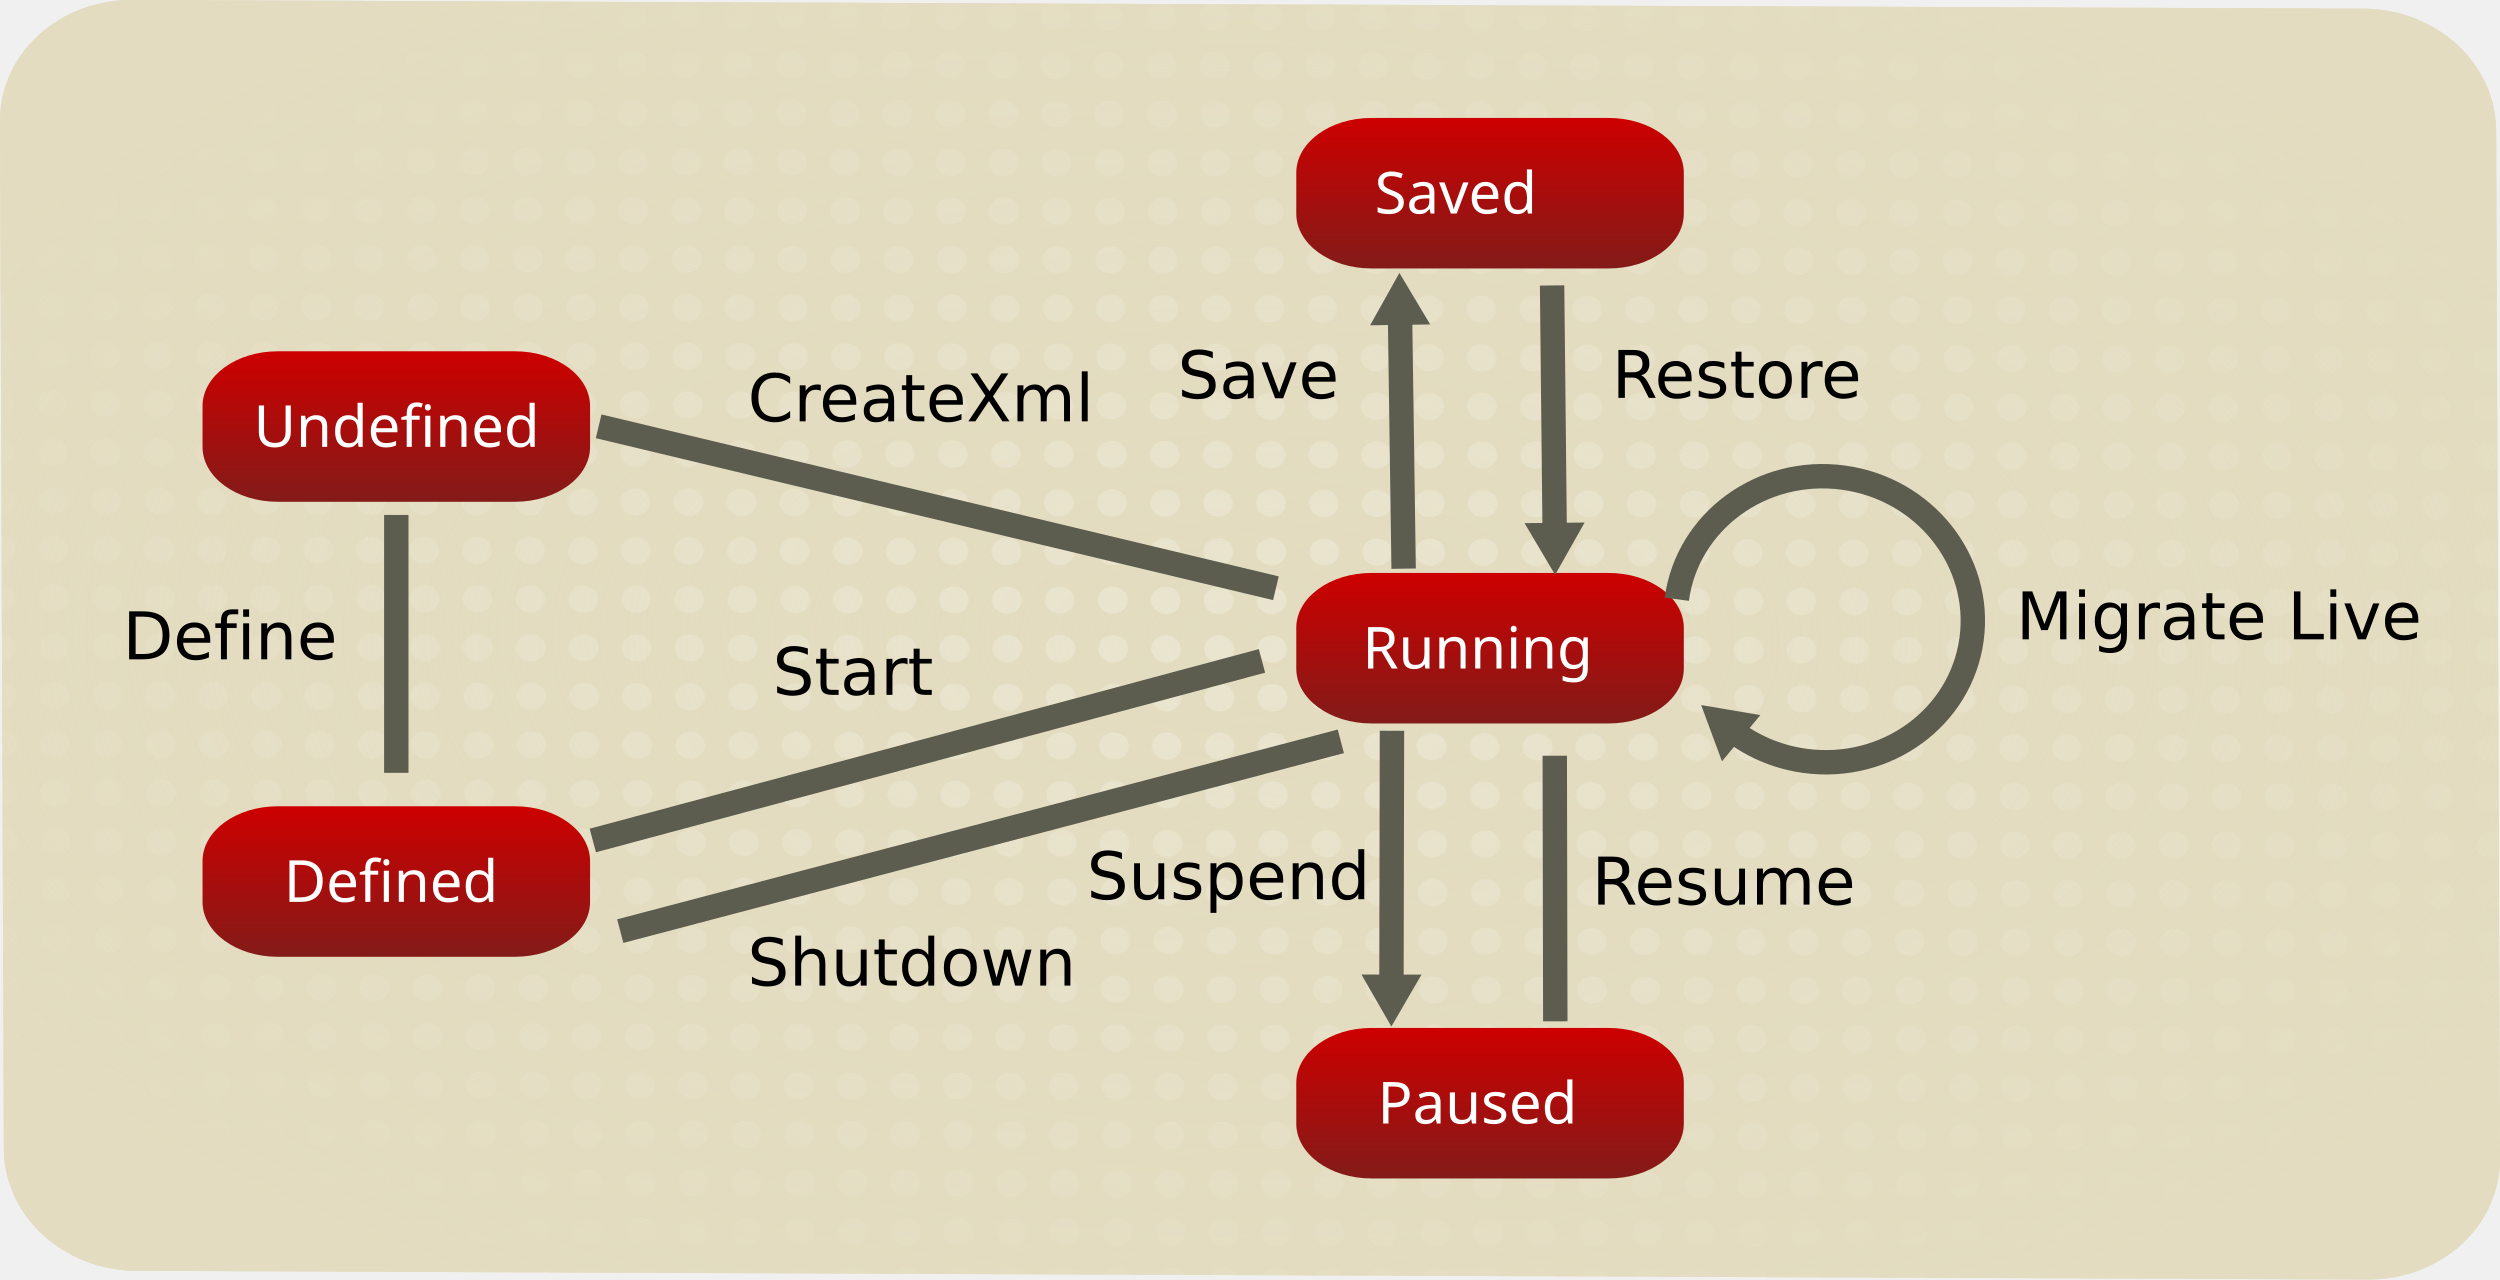
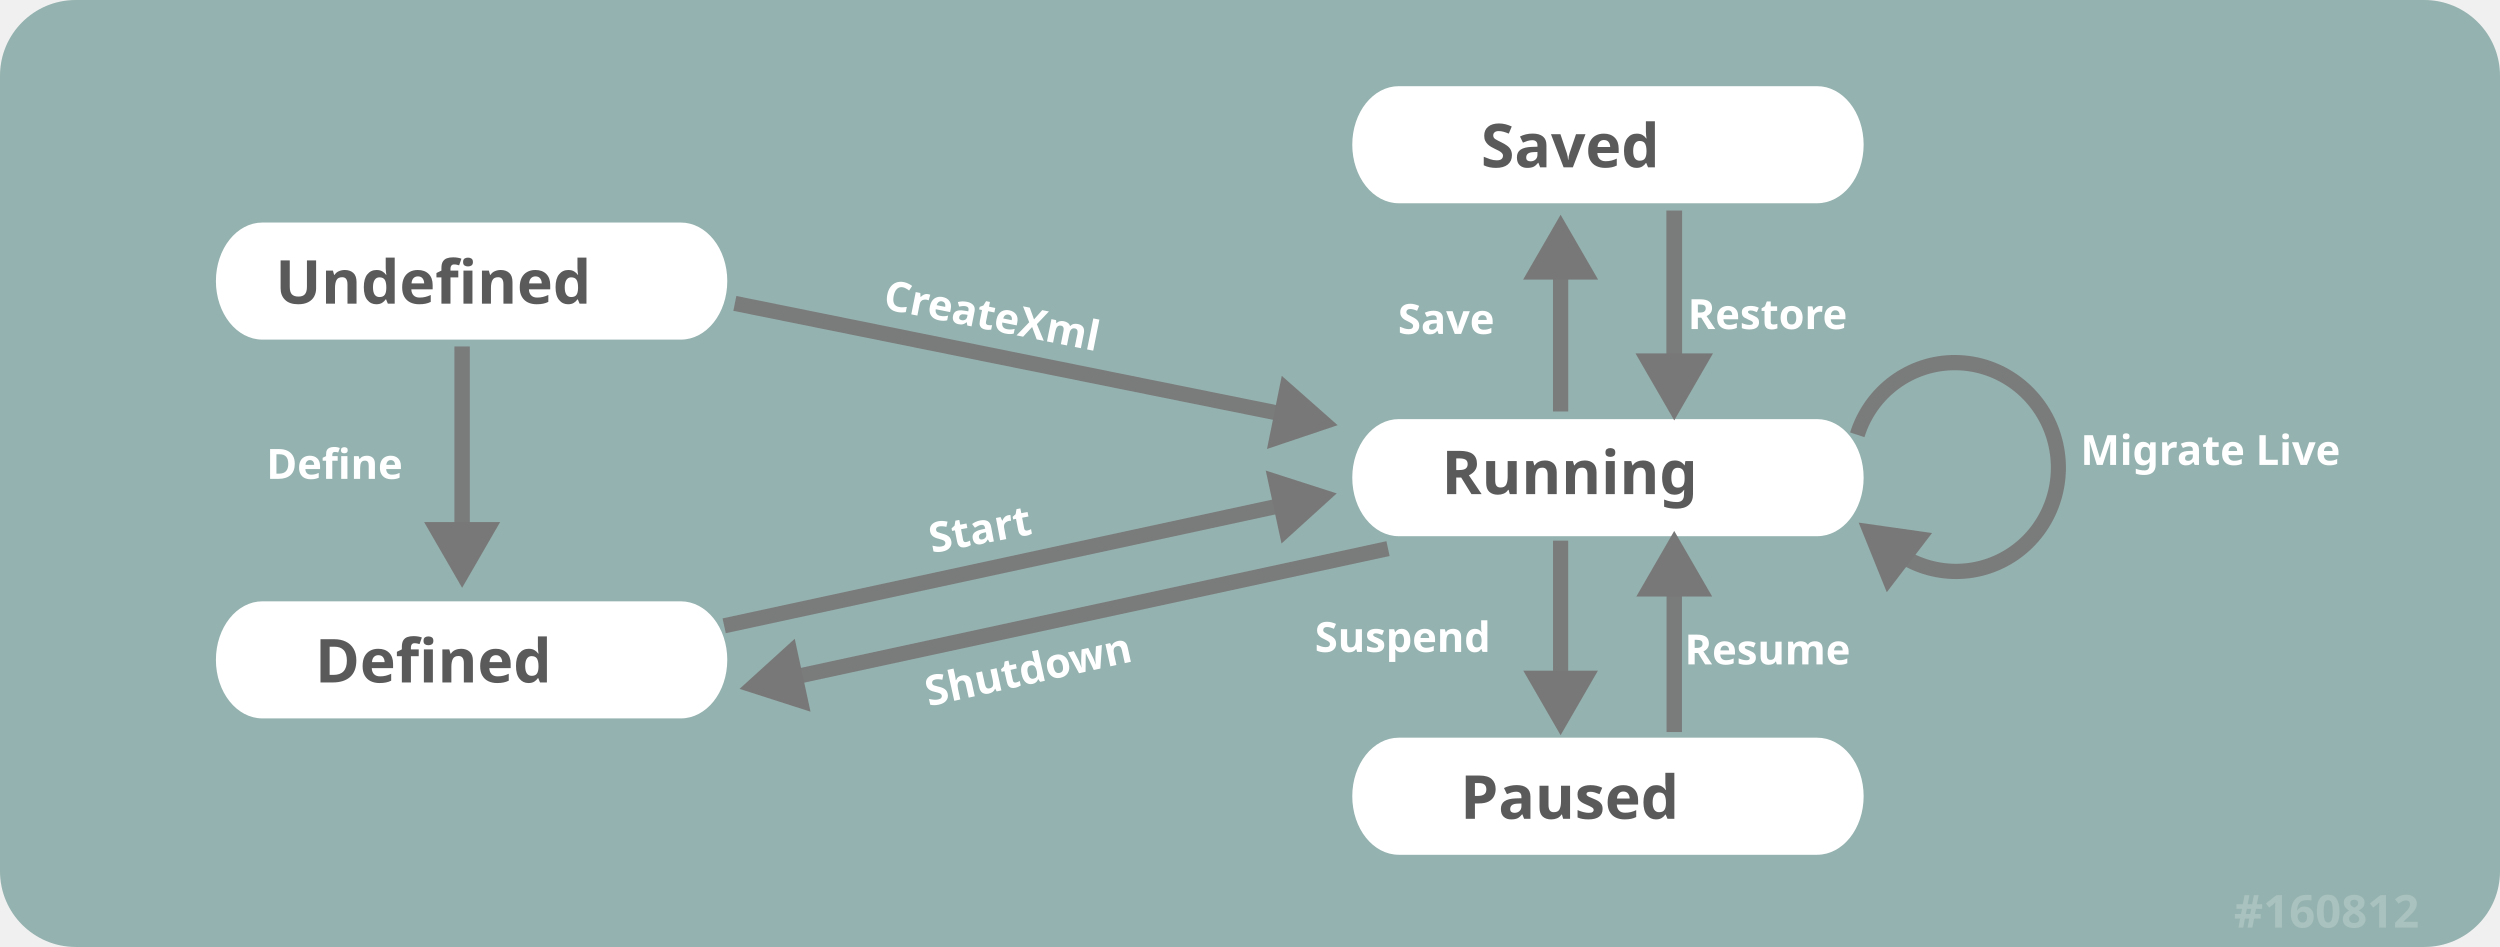
- <svg xmlns="http://www.w3.org/2000/svg" xmlns:xlink="http://www.w3.org/1999/xlink" width="455.93" height="233.345" id="svg3075" version="1.1">
-   <defs id="defs3077">
-     <marker style="overflow:visible" id="TriangleOutS" refX="0.0" refY="0.0" orient="auto">
-       <path transform="scale(0.2)" style="fill-rule:evenodd;stroke:#000000;stroke-width:1.0pt;marker-start:none" d="M 5.77,0.0 L -2.88,5.0 L -2.88,-5.0 L 5.77,0.0 z " id="path5451" />
+ <svg xmlns="http://www.w3.org/2000/svg" width="660" height="250" id="svg2" version="1.1">
+   <defs id="defs4">
+     <marker orient="auto" refY="0" refX="0" id="TriangleInM" style="overflow:visible">
+       <path id="path4138" d="m 5.77,0 -8.65,5 0,-10 8.65,5 z" style="fill-rule:evenodd;stroke:#000000;stroke-width:1pt;marker-start:none" transform="scale(-0.4,-0.4)" />
    </marker>
-     <pattern patternTransform="matrix(0.5051468,-0.00117394,0.00177302,0.5487778,639.7023,680.087)" id="pattern2790" xlink:href="#pattern2944" />
-     <pattern patternTransform="matrix(0.3331965,0,0,0.7325285,873.4324,189.9329)" id="pattern2944" xlink:href="#pattern2918" />
-     <pattern xlink:href="#pattern2696" id="pattern2918" patternTransform="matrix(0.6158414,0,0,0.7083324,1647.207,731.8386)" />
-     <pattern xlink:href="#pattern2574" id="pattern2696" patternTransform="matrix(0.3750005,0,0,0.3749994,100.2858,316.7733)" />
-     <pattern xlink:href="#pattern5810" id="pattern2574" patternTransform="matrix(0.2103409,0,0,0.1411641,56.25112,119.2455)" />
-     <pattern xlink:href="#pattern3914" id="pattern5810" patternTransform="matrix(0.3417479,0,0,0.2655506,74.53353,-51.14636)" />
-     <pattern xlink:href="#pattern5247" id="pattern3914" patternTransform="matrix(0.3750005,0,0,0.3749997,184.3356,51.31225)" />
-     <pattern patternTransform="matrix(0.5615197,0,0,0.668459,1.044977,48.23311)" id="pattern5247" xlink:href="#pattern2407" />
-     <pattern patternTransform="matrix(0.3750005,0,0,0.4978446,0.6978656,-355.5094)" id="pattern2407" xlink:href="#pattern4062" />
-     <pattern xlink:href="#pattern4015" id="pattern4062" patternTransform="matrix(0.3105473,0,0,0.5478899,0.5779199,641.8956)" />
-     <pattern xlink:href="#white-spots" id="pattern4015" patternTransform="matrix(0.375,0,0,0.375,379,437.7952)" />
-     <pattern width="32" patternTransform="matrix(0.375,0,0,0.375,71.51384,20.36167)" patternUnits="userSpaceOnUse" id="white-spots" height="32">
-       <g id="white-spot" transform="translate(-484.3997,-513.505)">
-         <path id="path3033" d="M 509.4,529.505 C 509.4,534.473 505.368,538.505 500.4,538.505 C 495.432,538.505 491.4,534.473 491.4,529.505 C 491.4,524.537 495.432,520.505 500.4,520.505 C 505.368,520.505 509.4,524.537 509.4,529.505 z " style="opacity:0.25;fill:white" />
-       </g>
-     </pattern>
-     <radialGradient r="265" fy="789.567" fx="265" cy="789.567" cx="265" gradientTransform="matrix(1.711184,0,0,1.030753,-72.46379,-584.3485)" gradientUnits="userSpaceOnUse" id="radialGradient2792" xlink:href="#linearGradient3987" />
-     <linearGradient id="linearGradient3987">
-       <stop id="stop3989" style="stop-color:#e3dcc0;stop-opacity:0" offset="0" />
-       <stop id="stop3991" style="stop-color:#e3dcc0;stop-opacity:1" offset="1" />
-     </linearGradient>
-     <marker style="overflow:visible" id="TriangleOutM" refX="0" refY="0" orient="auto">
-       <path transform="scale(0.4,0.4)" style="fill:#5c5c4f;fill-rule:evenodd;stroke-width:1pt;marker-start:none" d="m 5.77,0 -8.65,5 0,-10 8.65,5 z" id="path3238" />
+     <marker orient="auto" refY="0" refX="0" id="TriangleInM9" style="overflow:visible">
+       <path id="path4447" d="m 5.77,0 -8.65,5 0,-10 8.65,5 z" style="fill:#787878;fill-rule:evenodd;stroke:#787878;stroke-width:1pt;marker-start:none" transform="scale(-0.4,-0.4)" />
    </marker>
-     <marker style="overflow:visible" id="marker3117" refX="0" refY="0" orient="auto">
-       <path transform="scale(0.4,0.4)" style="fill:#5c5c4f;fill-rule:evenodd;stroke-width:1pt;marker-start:none" d="m 5.77,0 -8.65,5 0,-10 8.65,5 z" id="path3119" />
+     <marker orient="auto" refY="0" refX="0" id="TriangleInM9-3" style="overflow:visible">
+       <path id="path4447-5" d="m 5.77,0 -8.65,5 0,-10 8.65,5 z" style="fill:#787878;fill-rule:evenodd;stroke:#787878;stroke-width:1pt;marker-start:none" transform="scale(-0.4,-0.4)" />
    </marker>
-     <marker style="overflow:visible" id="marker3121" refX="0" refY="0" orient="auto">
-       <path transform="scale(0.4,0.4)" style="fill:#5c5c4f;fill-rule:evenodd;stroke-width:1pt;marker-start:none" d="m 5.77,0 -8.65,5 0,-10 8.65,5 z" id="path3123" />
+     <marker orient="auto" refY="0" refX="0" id="TriangleInM9-7" style="overflow:visible">
+       <path id="path4447-4" d="m 5.77,0 -8.65,5 0,-10 8.65,5 z" style="fill:#787878;fill-rule:evenodd;stroke:#787878;stroke-width:1pt;marker-start:none" transform="scale(-0.4,-0.4)" />
    </marker>
-     <marker style="overflow:visible" id="marker3145" refX="0" refY="0" orient="auto">
-       <path transform="scale(0.4,0.4)" style="fill:#5c5c4f;fill-rule:evenodd;stroke-width:1pt;marker-start:none" d="m 5.77,0 -8.65,5 0,-10 8.65,5 z" id="path3147" />
+     <marker orient="auto" refY="0" refX="0" id="TriangleInM9-2" style="overflow:visible">
+       <path id="path4447-8" d="m 5.77,0 -8.65,5 0,-10 8.65,5 z" style="fill:#787878;fill-rule:evenodd;stroke:#787878;stroke-width:1pt;marker-start:none" transform="scale(-0.4,-0.4)" />
    </marker>
-     <marker style="overflow:visible" id="marker3149" refX="0" refY="0" orient="auto">
-       <path transform="scale(0.4,0.4)" style="fill:#5c5c4f;fill-rule:evenodd;stroke-width:1pt;marker-start:none" d="m 5.77,0 -8.65,5 0,-10 8.65,5 z" id="path3151" />
+     <marker orient="auto" refY="0" refX="0" id="TriangleInM9-71" style="overflow:visible">
+       <path id="path4447-56" d="m 5.77,0 -8.65,5 0,-10 8.65,5 z" style="fill:#787878;fill-rule:evenodd;stroke:#787878;stroke-width:1pt;marker-start:none" transform="scale(-0.4,-0.4)" />
    </marker>
-     <linearGradient gradientTransform="matrix(1.371633,0,0,1,-34.12448,0)" y2="230.533" x2="335.746" y1="195.335" x1="335.746" gradientUnits="userSpaceOnUse" id="linearGradient2794-2" xlink:href="#linearGradient2687-5" />
-     <linearGradient id="linearGradient2687-5">
-       <stop style="stop-color:#cc0000;stop-opacity:1" offset="0" id="stop2689-3" />
-       <stop style="stop-color:#781f1c;stop-opacity:1" offset="1" id="stop2691-4" />
-     </linearGradient>
-     <linearGradient id="linearGradient2687-5-4">
-       <stop style="stop-color:#cc0000;stop-opacity:1" offset="0" id="stop2689-3-5" />
-       <stop style="stop-color:#781f1c;stop-opacity:1" offset="1" id="stop2691-4-1" />
-     </linearGradient>
-     <linearGradient id="linearGradient2687-5-3">
-       <stop style="stop-color:#cc0000;stop-opacity:1" offset="0" id="stop2689-3-8" />
-       <stop style="stop-color:#781f1c;stop-opacity:1" offset="1" id="stop2691-4-3" />
-     </linearGradient>
-     <linearGradient gradientTransform="matrix(1.371633,0,0,1,-34.12448,0)" y2="230.533" x2="335.746" y1="195.335" x1="335.746" gradientUnits="userSpaceOnUse" id="linearGradient2794-2-8" xlink:href="#linearGradient2687-5-0" />
-     <linearGradient id="linearGradient2687-5-0">
-       <stop style="stop-color:#cc0000;stop-opacity:1" offset="0" id="stop2689-3-9" />
-       <stop style="stop-color:#781f1c;stop-opacity:1" offset="1" id="stop2691-4-7" />
-     </linearGradient>
-     <linearGradient gradientTransform="matrix(1.371633,0,0,1,-34.12448,0)" y2="230.533" x2="335.746" y1="195.335" x1="335.746" gradientUnits="userSpaceOnUse" id="linearGradient2794-2-2" xlink:href="#linearGradient2687-5-2" />
-     <linearGradient id="linearGradient2687-5-2">
-       <stop style="stop-color:#cc0000;stop-opacity:1" offset="0" id="stop2689-3-0" />
-       <stop style="stop-color:#781f1c;stop-opacity:1" offset="1" id="stop2691-4-2" />
-     </linearGradient>
-     <marker style="overflow:visible" id="TriangleOutM-3" refX="0" refY="0" orient="auto">
-       <path transform="scale(0.4,0.4)" style="fill:#5c5c4f;fill-rule:evenodd;stroke-width:1pt;marker-start:none" d="m 5.77,0 -8.65,5 0,-10 8.65,5 z" id="path3238-9" />
+     <marker orient="auto" refY="0" refX="0" id="TriangleInM9k" style="overflow:visible">
+       <path id="path4719" d="m 5.77,0 -8.65,5 0,-10 8.65,5 z" style="fill:#f0f0f0;fill-rule:evenodd;stroke:#f0f0f0;stroke-width:1pt;marker-start:none" transform="scale(-0.4,-0.4)" />
    </marker>
-     <marker style="overflow:visible" id="TriangleOutM-6" refX="0" refY="0" orient="auto">
-       <path transform="scale(0.4,0.4)" style="fill:#5c5c4f;fill-rule:evenodd;stroke-width:1pt;marker-start:none" d="m 5.77,0 -8.65,5 0,-10 8.65,5 z" id="path3238-8" />
+     <marker orient="auto" refY="0" refX="0" id="TriangleInM9d" style="overflow:visible">
+       <path id="path4722" d="m 5.77,0 -8.65,5 0,-10 8.65,5 z" style="fill:#f0f0f0;fill-rule:evenodd;stroke:#f0f0f0;stroke-width:1pt;marker-start:none" transform="scale(-0.4,-0.4)" />
    </marker>
-     <marker style="overflow:visible" id="TriangleOutM-4" refX="0" refY="0" orient="auto">
-       <path transform="scale(0.4,0.4)" style="fill:#5c5c4f;fill-rule:evenodd;stroke-width:1pt;marker-start:none" d="m 5.77,0 -8.65,5 0,-10 8.65,5 z" id="path3238-5" />
+     <marker orient="auto" refY="0" refX="0" id="TriangleInM9l" style="overflow:visible">
+       <path id="path4725" d="m 5.77,0 -8.65,5 0,-10 8.65,5 z" style="fill:#f0f0f0;fill-rule:evenodd;stroke:#f0f0f0;stroke-width:1pt;marker-start:none" transform="scale(-0.4,-0.4)" />
    </marker>
-     <marker style="overflow:visible" id="TriangleOutM-8" refX="0" refY="0" orient="auto">
-       <path transform="scale(0.4,0.4)" style="fill:#5c5c4f;fill-rule:evenodd;stroke-width:1pt;marker-start:none" d="m 5.77,0 -8.65,5 0,-10 8.65,5 z" id="path3238-95" />
+     <marker orient="auto" refY="0" refX="0" id="TriangleInM9W" style="overflow:visible">
+       <path id="path4728" d="m 5.77,0 -8.65,5 0,-10 8.65,5 z" style="fill:#f0f0f0;fill-rule:evenodd;stroke:#f0f0f0;stroke-width:1pt;marker-start:none" transform="scale(-0.4,-0.4)" />
    </marker>
-     <marker style="overflow:visible" id="TriangleOutM-38" refX="0" refY="0" orient="auto">
-       <path transform="scale(0.4,0.4)" style="fill:#5c5c4f;fill-rule:evenodd;stroke-width:1pt;marker-start:none" d="m 5.77,0 -8.65,5 0,-10 8.65,5 z" id="path3238-6" />
+     <marker orient="auto" refY="0" refX="0" id="TriangleInM9kt" style="overflow:visible">
+       <path id="path4963" d="m 5.77,0 -8.65,5 0,-10 8.65,5 z" style="fill:#d2d2d2;fill-rule:evenodd;stroke:#d2d2d2;stroke-width:1pt;marker-start:none" transform="scale(-0.4,-0.4)" />
    </marker>
-     <marker style="overflow:visible" id="TriangleOutM-7" refX="0" refY="0" orient="auto">
-       <path transform="scale(0.4,0.4)" style="fill:#5c5c4f;fill-rule:evenodd;stroke-width:1pt;marker-start:none" d="m 5.77,0 -8.65,5 0,-10 8.65,5 z" id="path3238-1" />
+     <marker orient="auto" refY="0" refX="0" id="TriangleInM9de" style="overflow:visible">
+       <path id="path4966" d="m 5.77,0 -8.65,5 0,-10 8.65,5 z" style="fill:#d2d2d2;fill-rule:evenodd;stroke:#d2d2d2;stroke-width:1pt;marker-start:none" transform="scale(-0.4,-0.4)" />
    </marker>
-     <marker style="overflow:visible" id="TriangleOutM-43" refX="0" refY="0" orient="auto">
-       <path transform="scale(0.4,0.4)" style="fill:#5c5c4f;fill-rule:evenodd;stroke-width:1pt;marker-start:none" d="m 5.77,0 -8.65,5 0,-10 8.65,5 z" id="path3238-64" />
+     <marker orient="auto" refY="0" refX="0" id="TriangleInM9o" style="overflow:visible">
+       <path id="path4969" d="m 5.77,0 -8.65,5 0,-10 8.65,5 z" style="fill:#d2d2d2;fill-rule:evenodd;stroke:#d2d2d2;stroke-width:1pt;marker-start:none" transform="scale(-0.4,-0.4)" />
    </marker>
-     <marker style="overflow:visible" id="TriangleOutM-2" refX="0" refY="0" orient="auto">
-       <path transform="scale(0.4,0.4)" style="fill:#5c5c4f;fill-rule:evenodd;stroke-width:1pt;marker-start:none" d="m 5.77,0 -8.65,5 0,-10 8.65,5 z" id="path3238-2" />
+     <marker orient="auto" refY="0" refX="0" id="TriangleInM9lC" style="overflow:visible">
+       <path id="path4972" d="m 5.77,0 -8.65,5 0,-10 8.65,5 z" style="fill:#d2d2d2;fill-rule:evenodd;stroke:#d2d2d2;stroke-width:1pt;marker-start:none" transform="scale(-0.4,-0.4)" />
    </marker>
-     <linearGradient y2="230.533" x2="335.746" y1="195.335" x1="335.746" gradientTransform="matrix(2.33728,0,0,1.704012,-126.4944,229.8832)" gradientUnits="userSpaceOnUse" id="linearGradient5272" xlink:href="#linearGradient2687-5-4" />
-     <linearGradient y2="230.533" x2="335.746" y1="195.335" x1="335.746" gradientTransform="matrix(1.371633,0,0,1,-33.52154,0)" gradientUnits="userSpaceOnUse" id="linearGradient5276" xlink:href="#linearGradient2687-5-3" />
-     <marker style="overflow:visible" id="TriangleOutSv" refX="0.0" refY="0.0" orient="auto">
-       <path transform="scale(0.2)" style="marker-start:none;stroke:#5c5c4f;stroke-width:1.0pt;fill:#5c5c4f;fill-rule:evenodd" d="M 5.77,0.0 L -2.88,5.0 L -2.88,-5.0 L 5.77,0.0 z " id="path6069" />
+     <marker orient="auto" refY="0" refX="0" id="TriangleInM9Wj" style="overflow:visible">
+       <path id="path4975" d="m 5.77,0 -8.65,5 0,-10 8.65,5 z" style="fill:#d2d2d2;fill-rule:evenodd;stroke:#d2d2d2;stroke-width:1pt;marker-start:none" transform="scale(-0.4,-0.4)" />
    </marker>
-     <marker style="overflow:visible" id="TriangleOutSv-2" refX="0" refY="0" orient="auto">
-       <path transform="scale(0.2,0.2)" style="fill:#5c5c4f;fill-rule:evenodd;stroke:#5c5c4f;stroke-width:1pt;marker-start:none" d="m 5.77,0 -8.65,5 0,-10 8.65,5 z" id="path6069-7" />
+     <marker orient="auto" refY="0" refX="0" id="TriangleInM9Wj7" style="overflow:visible">
+       <path id="path5114" d="m 5.77,0 -8.65,5 0,-10 8.65,5 z" style="fill:#f0f0f0;fill-rule:evenodd;stroke:#f0f0f0;stroke-width:1pt;marker-start:none" transform="scale(-0.4,-0.4)" />
    </marker>
-     <marker style="overflow:visible" id="TriangleOutSv-4" refX="0" refY="0" orient="auto">
-       <path transform="scale(0.2,0.2)" style="fill:#5c5c4f;fill-rule:evenodd;stroke:#5c5c4f;stroke-width:1pt;marker-start:none" d="m 5.77,0 -8.65,5 0,-10 8.65,5 z" id="path6069-9" />
+     <marker orient="auto" refY="0" refX="0" id="TriangleInM9ktP" style="overflow:visible">
+       <path id="path5117" d="m 5.77,0 -8.65,5 0,-10 8.65,5 z" style="fill:#f0f0f0;fill-rule:evenodd;stroke:#f0f0f0;stroke-width:1pt;marker-start:none" transform="scale(-0.4,-0.4)" />
    </marker>
-     <marker style="overflow:visible" id="TriangleOutSv-1" refX="0" refY="0" orient="auto">
-       <path transform="scale(0.2,0.2)" style="fill:#5c5c4f;fill-rule:evenodd;stroke:#5c5c4f;stroke-width:1pt;marker-start:none" d="m 5.77,0 -8.65,5 0,-10 8.65,5 z" id="path6069-98" />
+     <marker orient="auto" refY="0" refX="0" id="TriangleInM9deg" style="overflow:visible">
+       <path id="path5120" d="m 5.77,0 -8.65,5 0,-10 8.65,5 z" style="fill:#f0f0f0;fill-rule:evenodd;stroke:#f0f0f0;stroke-width:1pt;marker-start:none" transform="scale(-0.4,-0.4)" />
    </marker>
-     <marker style="overflow:visible" id="TriangleOutSv-26" refX="0" refY="0" orient="auto">
-       <path transform="scale(0.2,0.2)" style="fill:#5c5c4f;fill-rule:evenodd;stroke:#5c5c4f;stroke-width:1pt;marker-start:none" d="m 5.77,0 -8.65,5 0,-10 8.65,5 z" id="path6069-6" />
+     <marker orient="auto" refY="0" refX="0" id="TriangleInM9lCF" style="overflow:visible">
+       <path id="path5123" d="m 5.77,0 -8.65,5 0,-10 8.65,5 z" style="fill:#f0f0f0;fill-rule:evenodd;stroke:#f0f0f0;stroke-width:1pt;marker-start:none" transform="scale(-0.4,-0.4)" />
    </marker>
-     <marker style="overflow:visible" id="TriangleOutSv-0" refX="0" refY="0" orient="auto">
-       <path transform="scale(0.2,0.2)" style="fill:#5c5c4f;fill-rule:evenodd;stroke:#5c5c4f;stroke-width:1pt;marker-start:none" d="m 5.77,0 -8.65,5 0,-10 8.65,5 z" id="path6069-2" />
+     <marker orient="auto" refY="0" refX="0" id="TriangleInM9oI" style="overflow:visible">
+       <path id="path5126" d="m 5.77,0 -8.65,5 0,-10 8.65,5 z" style="fill:#f0f0f0;fill-rule:evenodd;stroke:#f0f0f0;stroke-width:1pt;marker-start:none" transform="scale(-0.4,-0.4)" />
    </marker>
-     <marker style="overflow:visible" id="TriangleOutSv-01" refX="0" refY="0" orient="auto">
-       <path transform="scale(0.2,0.2)" style="fill:#5c5c4f;fill-rule:evenodd;stroke:#5c5c4f;stroke-width:1pt;marker-start:none" d="m 5.77,0 -8.65,5 0,-10 8.65,5 z" id="path6069-29" />
+     <marker orient="auto" refY="0" refX="0" id="TriangleInM9ktPN" style="overflow:visible">
+       <path id="path4284" d="m 5.77,0 -8.65,5 0,-10 8.65,5 z" style="fill:#787878;fill-rule:evenodd;stroke:#787878;stroke-width:1pt;marker-start:none" transform="scale(-0.4,-0.4)" />
    </marker>
-     <marker style="overflow:visible" id="TriangleOutSv-9" refX="0" refY="0" orient="auto">
-       <path transform="scale(0.2,0.2)" style="fill:#5c5c4f;fill-rule:evenodd;stroke:#5c5c4f;stroke-width:1pt;marker-start:none" d="m 5.77,0 -8.65,5 0,-10 8.65,5 z" id="path6069-4" />
+     <marker orient="auto" refY="0" refX="0" id="TriangleInM9ktPN-2" style="overflow:visible">
+       <path id="path4284-2" d="m 5.77,0 -8.65,5 0,-10 8.65,5 z" style="fill:#787878;fill-rule:evenodd;stroke:#787878;stroke-width:1pt;marker-start:none" transform="scale(-0.4,-0.4)" />
    </marker>
-     <marker style="overflow:visible" id="TriangleOutSv-3" refX="0" refY="0" orient="auto">
-       <path transform="scale(0.2,0.2)" style="fill:#5c5c4f;fill-rule:evenodd;stroke:#5c5c4f;stroke-width:1pt;marker-start:none" d="m 5.77,0 -8.65,5 0,-10 8.65,5 z" id="path6069-74" />
+     <marker orient="auto" refY="0" refX="0" id="TriangleInM9ktPN-2-9" style="overflow:visible">
+       <path id="path4284-2-0" d="m 5.77,0 -8.65,5 0,-10 8.65,5 z" style="fill:#787878;fill-rule:evenodd;stroke:#787878;stroke-width:1pt;marker-start:none" transform="scale(-0.4,-0.4)" />
+     </marker>
+     <marker orient="auto" refY="0" refX="0" id="TriangleInM9ktPN-2-0" style="overflow:visible">
+       <path id="path4284-2-09" d="m 5.77,0 -8.65,5 0,-10 8.65,5 z" style="fill:#787878;fill-rule:evenodd;stroke:#787878;stroke-width:1pt;marker-start:none" transform="scale(-0.4,-0.4)" />
+     </marker>
+     <marker orient="auto" refY="0" refX="0" id="TriangleInM9ktPN-2-7" style="overflow:visible">
+       <path id="path4284-2-3" d="m 5.77,0 -8.65,5 0,-10 8.65,5 z" style="fill:#787878;fill-rule:evenodd;stroke:#787878;stroke-width:1pt;marker-start:none" transform="scale(-0.4,-0.4)" />
+     </marker>
+     <marker orient="auto" refY="0" refX="0" id="TriangleInM9ktPN-2-6" style="overflow:visible">
+       <path id="path4284-2-36" d="m 5.77,0 -8.65,5 0,-10 8.65,5 z" style="fill:#787878;fill-rule:evenodd;stroke:#787878;stroke-width:1pt;marker-start:none" transform="scale(-0.4,-0.4)" />
+     </marker>
+     <marker orient="auto" refY="0" refX="0" id="marker6221" style="overflow:visible">
+       <path id="path6223" d="m 5.77,0 -8.65,5 0,-10 8.65,5 z" style="fill:#787878;fill-rule:evenodd;stroke:#787878;stroke-width:1pt;marker-start:none" transform="scale(-0.4,-0.4)" />
+     </marker>
+     <marker orient="auto" refY="0" refX="0" id="TriangleInM9ktPN-2-09" style="overflow:visible">
+       <path id="path4284-2-2" d="m 5.77,0 -8.65,5 0,-10 8.65,5 z" style="fill:#787878;fill-rule:evenodd;stroke:#787878;stroke-width:1pt;marker-start:none" transform="scale(-0.4,-0.4)" />
+     </marker>
+     <marker orient="auto" refY="0" refX="0" id="marker6256" style="overflow:visible">
+       <path id="path6258" d="m 5.77,0 -8.65,5 0,-10 8.65,5 z" style="fill:#787878;fill-rule:evenodd;stroke:#787878;stroke-width:1pt;marker-start:none" transform="scale(-0.4,-0.4)" />
+     </marker>
+     <marker orient="auto" refY="0" refX="0" id="TriangleInM9ktPN-2-8" style="overflow:visible">
+       <path id="path4284-2-6" d="m 5.77,0 -8.65,5 0,-10 8.65,5 z" style="fill:#787878;fill-rule:evenodd;stroke:#787878;stroke-width:1pt;marker-start:none" transform="scale(-0.4,-0.4)" />
+     </marker>
+     <marker orient="auto" refY="0" refX="0" id="TriangleInM9ktPN-2-72" style="overflow:visible">
+       <path id="path4284-2-1" d="m 5.77,0 -8.65,5 0,-10 8.65,5 z" style="fill:#787878;fill-rule:evenodd;stroke:#787878;stroke-width:1pt;marker-start:none" transform="scale(-0.4,-0.4)" />
    </marker>
  </defs>
-   <g transform="translate(-73.46996,-216.063)" id="layer1">
-     <g transform="matrix(0.5177219,0,0,0.5177219,64.7845,72.13942)" id="g2741">
-       <path style="fill:#5c5c4f;fill-opacity:0.75;fill-rule:evenodd;stroke:#5c5c4f;stroke-width:8.594;stroke-linecap:butt;stroke-linejoin:miter;stroke-miterlimit:4;stroke-opacity:1;stroke-dasharray:none;marker-mid:none;marker-end:url(#TriangleOutM)" d="m 225.595,586.391 238.175,53.859" id="path4752" />
-       <g id="g2889" transform="matrix(1.895029,0.0073584,0.00687921,1.842233,-1.874369,-153.8157)">
-         <g id="g2906" transform="matrix(0.608924,0,0,0.5294117,8.907268,234.2611)">
-           <rect style="fill:#e3dcc0" id="rect1933" y="1.2667078e-06" x="0" ry="43.903" rx="40.411" height="459" width="762" />
-           <rect style="fill:url(#pattern2790);fill-opacity:1" id="rect3092" y="1.2667078e-06" x="0" ry="43.903" rx="40.411" height="459" width="762" />
-           <rect style="fill:url(#radialGradient2792);fill-opacity:1" id="rect3985" y="1.2667078e-06" x="0" ry="43.903" rx="40.411" height="459" width="762" />
-         </g>
-         <rect style="opacity:0.423;fill:#bfdce8;fill-opacity:0;stroke:#ffffff;stroke-width:5.224;stroke-linecap:round;stroke-linejoin:round;stroke-miterlimit:4;stroke-opacity:1;stroke-dasharray:none;stroke-dashoffset:0.5" id="rect5314" y="139.997" x="94.845" ry="4.649" rx="12.304" height="6" width="0" />
-       </g>
-       <g id="g2717-9" transform="matrix(1.704012,0,0,1.704012,-68.34583,69.60653)">
-         <rect style="fill:url(#linearGradient2794-2);fill-opacity:1" id="rect1887-0" width="80.112" height="31.113" x="91.823" y="194.911" rx="15.548" ry="11.335" />
-         <text xml:space="preserve" style="font-size:12px;fill:#ffffff;font-family:Interstate-Bold" x="102.383" y="214.667" id="text1903-2">
-           <tspan id="tspan1905-0" x="102.383" y="214.667">Undefined</tspan>
-         </text>
-       </g>
-       <rect ry="19.315" rx="26.494" y="562.014" x="88.122" height="53.016" width="136.512" id="rect1887-0-3" style="fill:url(#linearGradient5272);fill-opacity:1" />
-       <text id="text1903-2-7" y="595.679" x="106.117" style="font-size:20.448px;fill:#ffffff;font-family:Interstate-Bold" xml:space="preserve">
-         <tspan y="595.679" x="106.117" id="tspan1905-0-8">  Defined</tspan>
-       </text>
-       <g transform="matrix(1.704012,0,0,1.704012,315.9072,-12.58662)" id="g2717-9-7">
-         <rect ry="11.335" rx="15.548" y="194.911" x="92.426" height="31.113" width="80.112" id="rect1887-0-9" style="fill:url(#linearGradient5276);fill-opacity:1" />
-         <text id="text1903-2-3" y="214.667" x="102.383" style="font-size:12px;fill:#ffffff;font-family:Interstate-Bold" xml:space="preserve">
-           <tspan y="214.667" x="102.383" id="tspan1905-0-7">  Saved</tspan>
-         </text>
-       </g>
-       <g id="g2717-9-9" transform="matrix(1.704012,0,0,1.704012,316.9346,147.69)">
-         <rect style="fill:url(#linearGradient2794-2-8);fill-opacity:1" id="rect1887-0-93" width="80.112" height="31.113" x="91.823" y="194.911" rx="15.548" ry="11.335" />
-         <text xml:space="preserve" style="font-size:12px;fill:#ffffff;font-family:Interstate-Bold" x="102.383" y="214.667" id="text1903-2-2">
-           <tspan id="tspan1905-0-4" x="102.383" y="214.667"> Running</tspan>
-         </text>
-       </g>
-       <g id="g2717-9-1" transform="matrix(1.704012,0,0,1.704012,316.9346,307.9667)">
-         <rect style="fill:url(#linearGradient2794-2-2);fill-opacity:1" id="rect1887-0-7" width="80.112" height="31.113" x="91.823" y="194.911" rx="15.548" ry="11.335" />
-         <text xml:space="preserve" style="font-size:12px;fill:#ffffff;font-family:Interstate-Bold" x="102.383" y="214.667" id="text1903-2-5">
-           <tspan id="tspan1905-0-1" x="102.383" y="214.667">  Paused</tspan>
-         </text>
-       </g>
-       <text id="text3718" y="510.241" x="59.984" style="font-size:23.178px;font-style:normal;font-weight:normal;fill:#000000;fill-opacity:1;stroke:none;font-family:Bitstream Vera Sans" xml:space="preserve">
-         <tspan y="510.241" x="59.984" id="tspan3720">Define</tspan>
-       </text>
-       <path style="fill:#5c5c4f;fill-opacity:0.75;fill-rule:evenodd;stroke:#5c5c4f;stroke-width:8.594;stroke-linecap:butt;stroke-linejoin:miter;stroke-miterlimit:4;stroke-opacity:1;stroke-dasharray:none;marker-mid:none;marker-end:url(#TriangleOutSv);color:#000000;stroke-dashoffset:0;marker:none;visibility:visible;display:inline;overflow:visible;enable-background:accumulate" d="m 156.378,459.388 0,90.846" id="path7807-7" />
-       <path id="path4738" d="M 227.65,428.17 466.22,485.21" style="fill:#5c5c4f;fill-opacity:0.75;fill-rule:evenodd;stroke:#5c5c4f;stroke-width:8.594;stroke-linecap:butt;stroke-linejoin:miter;stroke-miterlimit:4;stroke-opacity:1;stroke-dasharray:none;marker-mid:none;marker-end:url(#TriangleOutSv);color:#000000;stroke-dashoffset:0;marker:none;visibility:visible;display:inline;overflow:visible;enable-background:accumulate" />
-       <path style="stroke-linejoin:miter;marker-end:url(#TriangleOutSv);stroke-opacity:1;fill-rule:evenodd;fill-opacity:0.75;stroke:#5c5c4f;stroke-linecap:butt;stroke-miterlimit:4;stroke-dasharray:none;stroke-width:8.594;marker-mid:none;fill:#5c5c4f" d="m 507.106,535.417 -0.185,91.972" id="path4742" />
-       <path id="path4744" d="m 564.642,637.762 -0.185,-93.556" style="fill:#5c5c4f;fill-opacity:0.75;fill-rule:evenodd;stroke:#5c5c4f;stroke-width:8.594;stroke-linecap:butt;stroke-linejoin:miter;stroke-miterlimit:4;stroke-opacity:1;stroke-dasharray:none;marker-mid:none;marker-end:url(#TriangleOutSv);color:#000000;stroke-dashoffset:0;marker:none;visibility:visible;display:inline;overflow:visible;enable-background:accumulate" />
-       <path style="color:#000000;fill:#5c5c4f;fill-opacity:0.75;fill-rule:evenodd;stroke:#5c5c4f;stroke-width:8.594;stroke-linecap:butt;stroke-linejoin:miter;stroke-miterlimit:4;stroke-opacity:1;stroke-dasharray:none;stroke-dashoffset:0;marker:none;marker-end:url(#TriangleOutSv);visibility:visible;display:inline;overflow:visible;enable-background:accumulate" d="m 511.216,478.312 -1.312,-91.972" id="path4748" />
-       <path id="path4750" d="m 563.515,378.549 0.941,89.719" style="color:#000000;fill:#5c5c4f;fill-opacity:0.75;fill-rule:evenodd;stroke:#5c5c4f;stroke-width:8.594;stroke-linecap:butt;stroke-linejoin:miter;stroke-miterlimit:4;stroke-opacity:1;stroke-dasharray:none;stroke-dashoffset:0;marker:none;marker-end:url(#TriangleOutSv);visibility:visible;display:inline;overflow:visible;enable-background:accumulate" />
-       <path id="path4754" d="M 225.595,574.062 461.319,510.796" style="fill:#5c5c4f;fill-opacity:0.75;fill-rule:evenodd;stroke:#5c5c4f;stroke-width:8.594;stroke-linecap:butt;stroke-linejoin:miter;stroke-miterlimit:4;stroke-opacity:1;stroke-dasharray:none;marker-mid:none;marker-end:url(#TriangleOutSv);color:#000000;stroke-dashoffset:0;marker:none;visibility:visible;display:inline;overflow:visible;enable-background:accumulate" />
-       <path style="fill:#5c5c4f;fill-opacity:0.75;fill-rule:evenodd;stroke:#5c5c4f;stroke-width:8.594;stroke-linecap:butt;stroke-linejoin:miter;stroke-miterlimit:4;stroke-opacity:1;stroke-dasharray:none;marker-mid:none;marker-end:url(#TriangleOutSv);color:#000000;stroke-dashoffset:0;marker:none;visibility:visible;display:inline;overflow:visible;enable-background:accumulate" d="M 489.093,539.13 235.272,605.988" id="path4756" />
-       <path id="path4758" d="m 607.438,489.073 c 3.745,-27.551 30.026,-46.725 58.701,-42.828 28.675,3.897 48.885,29.391 45.141,56.942 -3.745,27.551 -30.026,46.725 -58.701,42.828 -10.027,-1.363 -19.46,-5.486 -27.16,-11.871" style="color:#000000;fill:none;stroke:#5c5c4f;stroke-width:8.594;stroke-linecap:butt;stroke-linejoin:miter;stroke-miterlimit:4;stroke-opacity:1;stroke-dasharray:none;stroke-dashoffset:0;marker:none;marker-end:url(#TriangleOutSv);visibility:visible;display:inline;overflow:visible;enable-background:accumulate" />
-       <text id="text3718-9" y="426.415" x="280.182" style="font-size:23.178px;font-style:normal;font-weight:normal;fill:#000000;fill-opacity:1;stroke:none;font-family:Bitstream Vera Sans" xml:space="preserve">
-         <tspan y="426.415" x="280.182" id="tspan3720-6">CreateXml</tspan>
-       </text>
-       <text id="text5019" y="418.139" x="584.588" style="font-size:23.178px;font-style:normal;font-weight:normal;fill:#000000;fill-opacity:1;stroke:none;font-family:Bitstream Vera Sans" xml:space="preserve">
-         <tspan y="418.139" x="584.588" id="tspan5021">Restore</tspan>
-       </text>
-       <text id="text5023" y="418.292" x="431.588" style="font-size:23.178px;font-style:normal;font-weight:normal;fill:#000000;fill-opacity:1;stroke:none;font-family:Bitstream Vera Sans" xml:space="preserve">
-         <tspan y="418.292" x="431.588" id="tspan5025">Save</tspan>
-       </text>
-       <text id="text5027" y="503.209" x="726.965" style="font-size:23.178px;font-style:normal;font-weight:normal;fill:#000000;fill-opacity:1;stroke:none;font-family:Bitstream Vera Sans" xml:space="preserve">
-         <tspan y="503.209" x="726.965" id="tspan5029">Migrate Live</tspan>
-       </text>
-       <text id="text5031" y="596.638" x="577.495" style="font-size:23.178px;font-style:normal;font-weight:normal;fill:#000000;fill-opacity:1;stroke:none;font-family:Bitstream Vera Sans" xml:space="preserve">
-         <tspan y="596.638" x="577.495" id="tspan5033">Resume</tspan>
-       </text>
-       <text id="text5035" y="594.748" x="399.593" style="font-size:23.178px;font-style:normal;font-weight:normal;fill:#000000;fill-opacity:1;stroke:none;font-family:Bitstream Vera Sans" xml:space="preserve">
-         <tspan y="594.748" x="399.593" id="tspan5037">Suspend</tspan>
-       </text>
-       <text id="text5039" y="625.174" x="280.078" style="font-size:23.178px;font-style:normal;font-weight:normal;fill:#000000;fill-opacity:1;stroke:none;font-family:Bitstream Vera Sans" xml:space="preserve">
-         <tspan y="625.174" x="280.078" id="tspan5041">Shutdown</tspan>
-       </text>
-       <text id="text5043" y="522.768" x="288.937" style="font-size:23.178px;font-style:normal;font-weight:normal;fill:#000000;fill-opacity:1;stroke:none;font-family:Bitstream Vera Sans" xml:space="preserve">
-         <tspan y="522.768" x="288.937" id="tspan5045">Start</tspan>
-       </text>
-     </g>
+   <g id="layer1" transform="translate(0,-802.3622)">
+     <rect style="fill:#94b2af;fill-opacity:1;stroke:none" id="rect2987" width="660" height="250" x="0" y="802.362" rx="20" ry="20" />
+     <text id="text4558-5-3" y="1047.245" x="589.736" style="font-size:12px;font-style:normal;font-variant:normal;font-weight:bold;font-stretch:normal;text-align:start;line-height:125%;letter-spacing:0px;word-spacing:0px;text-anchor:start;fill:#ffffff;fill-opacity:0.196;stroke:none;font-family:Droid Sans;-inkscape-font-specification:Droid Sans Bold" xml:space="preserve">
+       <tspan style="font-size:12px;text-align:start;text-anchor:start;fill:#ffffff;fill-opacity:0.196" y="1047.245" x="589.736" id="tspan4560-1-5">#160812</tspan>
+     </text>
+     <rect style="fill:#ffffff;fill-opacity:1;stroke:none" id="rect3757-4" width="135" height="30.909" x="57" y="861.112" rx="12.273" ry="15.455" />
+     <text id="text4610-4" y="882.531" x="124.445" style="font-size:15.455px;font-style:normal;font-variant:normal;font-weight:bold;font-stretch:normal;text-align:center;line-height:125%;letter-spacing:0px;word-spacing:0px;text-anchor:middle;fill:#5a5a5a;fill-opacity:1;stroke:none;font-family:Droid Sans;-inkscape-font-specification:Droid Sans Bold" xml:space="preserve">
+       <tspan y="882.531" x="124.445" id="tspan4612-4" style="font-size:16px">Undefined</tspan>
+     </text>
+     <rect style="fill:#ffffff;fill-opacity:1;stroke:none" id="rect3757-4-7" width="135" height="30.909" x="57" y="961.112" rx="12.273" ry="15.455" />
+     <text id="text4610-4-0" y="982.531" x="124.445" style="font-size:15.455px;font-style:normal;font-variant:normal;font-weight:bold;font-stretch:normal;text-align:center;line-height:125%;letter-spacing:0px;word-spacing:0px;text-anchor:middle;fill:#5a5a5a;fill-opacity:1;stroke:none;font-family:Droid Sans;-inkscape-font-specification:Droid Sans Bold" xml:space="preserve">
+       <tspan y="982.531" x="124.445" id="tspan4612-4-2" style="font-size:16px">Defined</tspan>
+     </text>
+     <rect style="fill:#ffffff;fill-opacity:1;stroke:none" id="rect3757-4-7-0" width="135" height="30.909" x="357" y="825.112" rx="12.273" ry="15.455" />
+     <text id="text4610-4-0-8" y="846.531" x="424.605" style="font-size:15.455px;font-style:normal;font-variant:normal;font-weight:bold;font-stretch:normal;text-align:center;line-height:125%;letter-spacing:0px;word-spacing:0px;text-anchor:middle;fill:#5a5a5a;fill-opacity:1;stroke:none;font-family:Droid Sans;-inkscape-font-specification:Droid Sans Bold" xml:space="preserve">
+       <tspan y="846.531" x="424.605" id="tspan4612-4-2-3" style="font-size:16px">Saved</tspan>
+     </text>
+     <rect style="fill:#ffffff;fill-opacity:1;stroke:none" id="rect3757-4-7-8" width="135" height="30.909" x="357" y="913.009" rx="12.273" ry="15.455" />
+     <text id="text4610-4-0-3" y="932.815" x="424.445" style="font-size:15.455px;font-style:normal;font-variant:normal;font-weight:bold;font-stretch:normal;text-align:center;line-height:125%;letter-spacing:0px;word-spacing:0px;text-anchor:middle;fill:#5a5a5a;fill-opacity:1;stroke:none;font-family:Droid Sans;-inkscape-font-specification:Droid Sans Bold" xml:space="preserve">
+       <tspan y="932.815" x="424.445" id="tspan4612-4-2-0" style="font-size:16px">Running</tspan>
+     </text>
+     <rect style="fill:#ffffff;fill-opacity:1;stroke:none" id="rect3757-4-7-05" width="135" height="30.909" x="357" y="997.112" rx="12.273" ry="15.455" />
+     <text id="text4610-4-0-1" y="1018.532" x="424.445" style="font-size:15.455px;font-style:normal;font-variant:normal;font-weight:bold;font-stretch:normal;text-align:center;line-height:125%;letter-spacing:0px;word-spacing:0px;text-anchor:middle;fill:#5a5a5a;fill-opacity:1;stroke:none;font-family:Droid Sans;-inkscape-font-specification:Droid Sans Bold" xml:space="preserve">
+       <tspan y="1018.532" x="424.445" id="tspan4612-4-2-00" style="font-size:16px">Paused</tspan>
+     </text>
+     <text xml:space="preserve" style="font-size:40px;font-style:normal;font-weight:normal;line-height:125%;letter-spacing:0px;word-spacing:0px;fill:#000000;fill-opacity:1;stroke:none;font-family:Sans" x="462.99" y="935.617" id="text3127">
+       <tspan id="tspan3129" x="462.99" y="935.617" />
+     </text>
+     <text id="text4610-4-0-9" y="928.782" x="95.463" style="font-size:11px;font-style:normal;font-variant:normal;font-weight:bold;font-stretch:normal;text-align:center;line-height:125%;letter-spacing:0px;word-spacing:0px;text-anchor:middle;fill:#ffffff;fill-opacity:1;stroke:none;font-family:Droid Sans;-inkscape-font-specification:Droid Sans Bold" xml:space="preserve">
+       <tspan y="928.782" x="95.463" id="tspan4612-4-6-6">Define</tspan>
+     </text>
+     <path style="fill:#787878;fill-opacity:0.941;stroke:#787878;stroke-width:4.074;stroke-linecap:butt;stroke-linejoin:miter;stroke-miterlimit:4;stroke-opacity:0.941;stroke-dasharray:none;marker-start:url(#TriangleInM9ktPN-2)" d="m 122,945.973 0,-52.142" id="path4083-8" />
+     <path style="fill:#787878;fill-opacity:0.941;stroke:#787878;stroke-width:4;stroke-linecap:butt;stroke-linejoin:miter;stroke-miterlimit:4;stroke-opacity:0.941;stroke-dasharray:none;marker-start:url(#TriangleInM9ktPN-2)" d="m 412,985.098 0,-40" id="path4083-8-6" />
+     <path style="fill:#787878;fill-opacity:0.941;stroke:#787878;stroke-width:4.067;stroke-linecap:butt;stroke-linejoin:miter;stroke-miterlimit:4;stroke-opacity:0.941;stroke-dasharray:none;marker-start:url(#TriangleInM9ktPN-2)" d="m 442,954.076 0,41.542" id="path4083-8-6-5" />
+     <path style="fill:#787878;fill-opacity:0.941;stroke:#787878;stroke-width:4.154;stroke-linecap:butt;stroke-linejoin:miter;stroke-miterlimit:4;stroke-opacity:0.941;stroke-dasharray:none;marker-start:url(#TriangleInM9ktPN-2)" d="m 442,901.551 0,-43.606" id="path4083-8-6-8" />
+     <path style="fill:#787878;fill-opacity:0.941;stroke:#787878;stroke-width:4.022;stroke-linecap:butt;stroke-linejoin:miter;stroke-miterlimit:4;stroke-opacity:0.941;stroke-dasharray:none;marker-start:url(#TriangleInM9ktPN-2)" d="m 412,870.479 0,40.514" id="path4083-8-6-5-1" />
+     <path style="fill:#787878;fill-opacity:0.941;stroke:#787878;stroke-width:4;stroke-linecap:butt;stroke-linejoin:miter;stroke-miterlimit:4;stroke-opacity:0.941;stroke-dasharray:none;marker-start:url(#TriangleInM9ktPN-2)" d="M 341.784,935.022 191.18,967.572" id="path4083-8-6-5-3" />
+     <path style="fill:#787878;fill-opacity:0.941;stroke:#787878;stroke-width:4;stroke-linecap:butt;stroke-linejoin:miter;stroke-miterlimit:4;stroke-opacity:0.941;stroke-dasharray:none;marker-start:url(#TriangleInM9ktPN-2)" d="M 206.348,981.822 366.436,947.193" id="path4083-8-6-5-3-9" />
+     <path style="fill:#787878;fill-opacity:0.941;stroke:#787878;stroke-width:4;stroke-linecap:butt;stroke-linejoin:miter;stroke-miterlimit:4;stroke-opacity:0.941;stroke-dasharray:none;marker-start:url(#TriangleInM9ktPN-2)" d="M 342,912.362 194,882.464" id="path4083-8-6-5-3-9-5" />
+     <text id="text4610-4-0-9-9" y="977.557" x="86.823" style="font-size:11px;font-style:normal;font-variant:normal;font-weight:bold;font-stretch:normal;text-align:center;line-height:125%;letter-spacing:0px;word-spacing:0px;text-anchor:middle;fill:#ffffff;fill-opacity:1;stroke:none;font-family:Droid Sans;-inkscape-font-specification:Droid Sans Bold" xml:space="preserve" transform="matrix(0.9826864,-0.1852768,0.1852768,0.9826864,0,0)">
+       <tspan y="977.557" x="86.823" id="tspan4612-4-6-6-9">Start</tspan>
+     </text>
+     <text id="text4610-4-0-9-9-4" y="821.16" x="437.307" style="font-size:11px;font-style:normal;font-variant:normal;font-weight:bold;font-stretch:normal;text-align:center;line-height:125%;letter-spacing:0px;word-spacing:0px;text-anchor:middle;fill:#ffffff;fill-opacity:1;stroke:none;font-family:Droid Sans;-inkscape-font-specification:Droid Sans Bold" xml:space="preserve" transform="matrix(0.9806669,0.1956846,-0.1956846,0.9806669,0,0)">
+       <tspan y="821.16" x="437.307" id="tspan4612-4-6-6-9-6">CreateXml</tspan>
+     </text>
+     <text id="text4610-4-0-9-9-9" y="974.477" x="377.469" style="font-size:11px;font-style:normal;font-variant:normal;font-weight:bold;font-stretch:normal;text-align:center;line-height:125%;letter-spacing:0px;word-spacing:0px;text-anchor:middle;fill:#ffffff;fill-opacity:1;stroke:none;font-family:Droid Sans;-inkscape-font-specification:Droid Sans Bold" xml:space="preserve">
+       <tspan y="974.477" x="377.469" id="tspan4612-4-6-6-9-9">Suspend</tspan>
+     </text>
+     <text id="text4610-4-0-9-9-7" y="1018.478" x="60.996" style="font-size:11px;font-style:normal;font-variant:normal;font-weight:bold;font-stretch:normal;text-align:center;line-height:125%;letter-spacing:0px;word-spacing:0px;text-anchor:middle;fill:#ffffff;fill-opacity:1;stroke:none;font-family:Droid Sans;-inkscape-font-specification:Droid Sans Bold" xml:space="preserve" transform="matrix(0.9764607,-0.2156953,0.2156953,0.9764607,0,0)">
+       <tspan y="1018.478" x="60.996" id="tspan4612-4-6-6-9-2">Shutdown</tspan>
+     </text>
+     <text id="text4610-4-0-9-9-41" y="889.236" x="473.772" style="font-size:11px;font-style:normal;font-variant:normal;font-weight:bold;font-stretch:normal;text-align:center;line-height:125%;letter-spacing:0px;word-spacing:0px;text-anchor:middle;fill:#ffffff;fill-opacity:1;stroke:none;font-family:Droid Sans;-inkscape-font-specification:Droid Sans Bold" xml:space="preserve">
+       <tspan y="889.236" x="473.772" id="tspan4612-4-6-6-9-7">Restore</tspan>
+     </text>
+     <text id="text4610-4-0-9-9-1" y="925.116" x="590.694" style="font-size:11px;font-style:normal;font-variant:normal;font-weight:bold;font-stretch:normal;text-align:center;line-height:125%;letter-spacing:0px;word-spacing:0px;text-anchor:middle;fill:#ffffff;fill-opacity:1;stroke:none;font-family:Droid Sans;-inkscape-font-specification:Droid Sans Bold" xml:space="preserve">
+       <tspan y="925.116" x="590.694" id="tspan8406">Migrate Live</tspan>
+     </text>
+     <text id="text4610-4-0-9-9-5" y="977.761" x="473.772" style="font-size:11px;font-style:normal;font-variant:normal;font-weight:bold;font-stretch:normal;text-align:center;line-height:125%;letter-spacing:0px;word-spacing:0px;text-anchor:middle;fill:#ffffff;fill-opacity:1;stroke:none;font-family:Droid Sans;-inkscape-font-specification:Droid Sans Bold" xml:space="preserve">
+       <tspan y="977.761" x="473.772" id="tspan4612-4-6-6-9-61">Resume</tspan>
+     </text>
+     <text id="text4610-4-0-9-9-6" y="890.52" x="388.951" style="font-size:11px;font-style:normal;font-variant:normal;font-weight:bold;font-stretch:normal;text-align:center;line-height:125%;letter-spacing:0px;word-spacing:0px;text-anchor:middle;fill:#ffffff;fill-opacity:1;stroke:none;font-family:Droid Sans;-inkscape-font-specification:Droid Sans Bold" xml:space="preserve">
+       <tspan y="890.52" x="388.951" id="tspan4612-4-6-6-9-21">Save</tspan>
+     </text>
+     <path style="fill:none;stroke:#787878;stroke-width:5.738;stroke-miterlimit:4;stroke-opacity:0.941;stroke-dasharray:none;marker-start:url(#TriangleInM9ktPN-2-72)" id="path8441" d="M 701.679,381.812 A 39.267,39.267 0 1 1 667.617,352.353" transform="matrix(-0.2760477,0.6420676,0.6349492,0.2837496,450.8868,388.5128)" />
  </g>
</svg>
